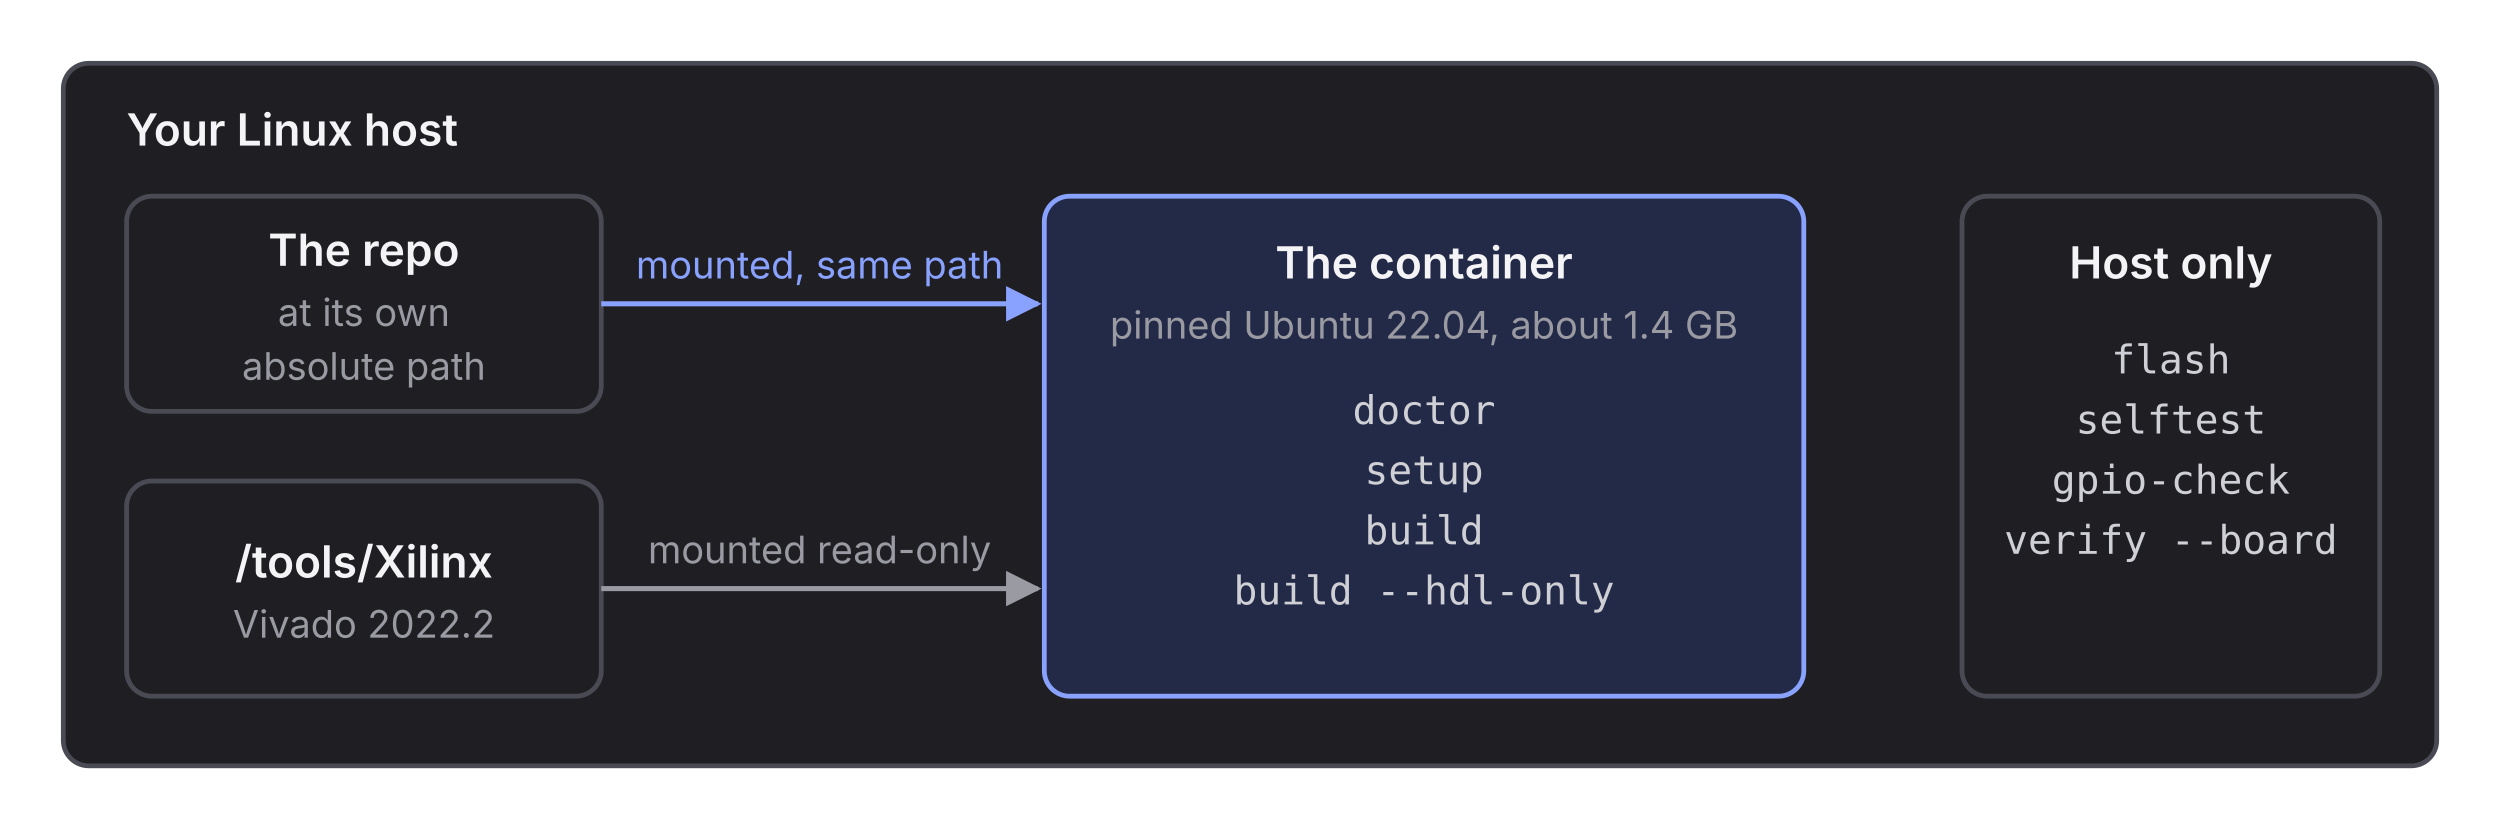
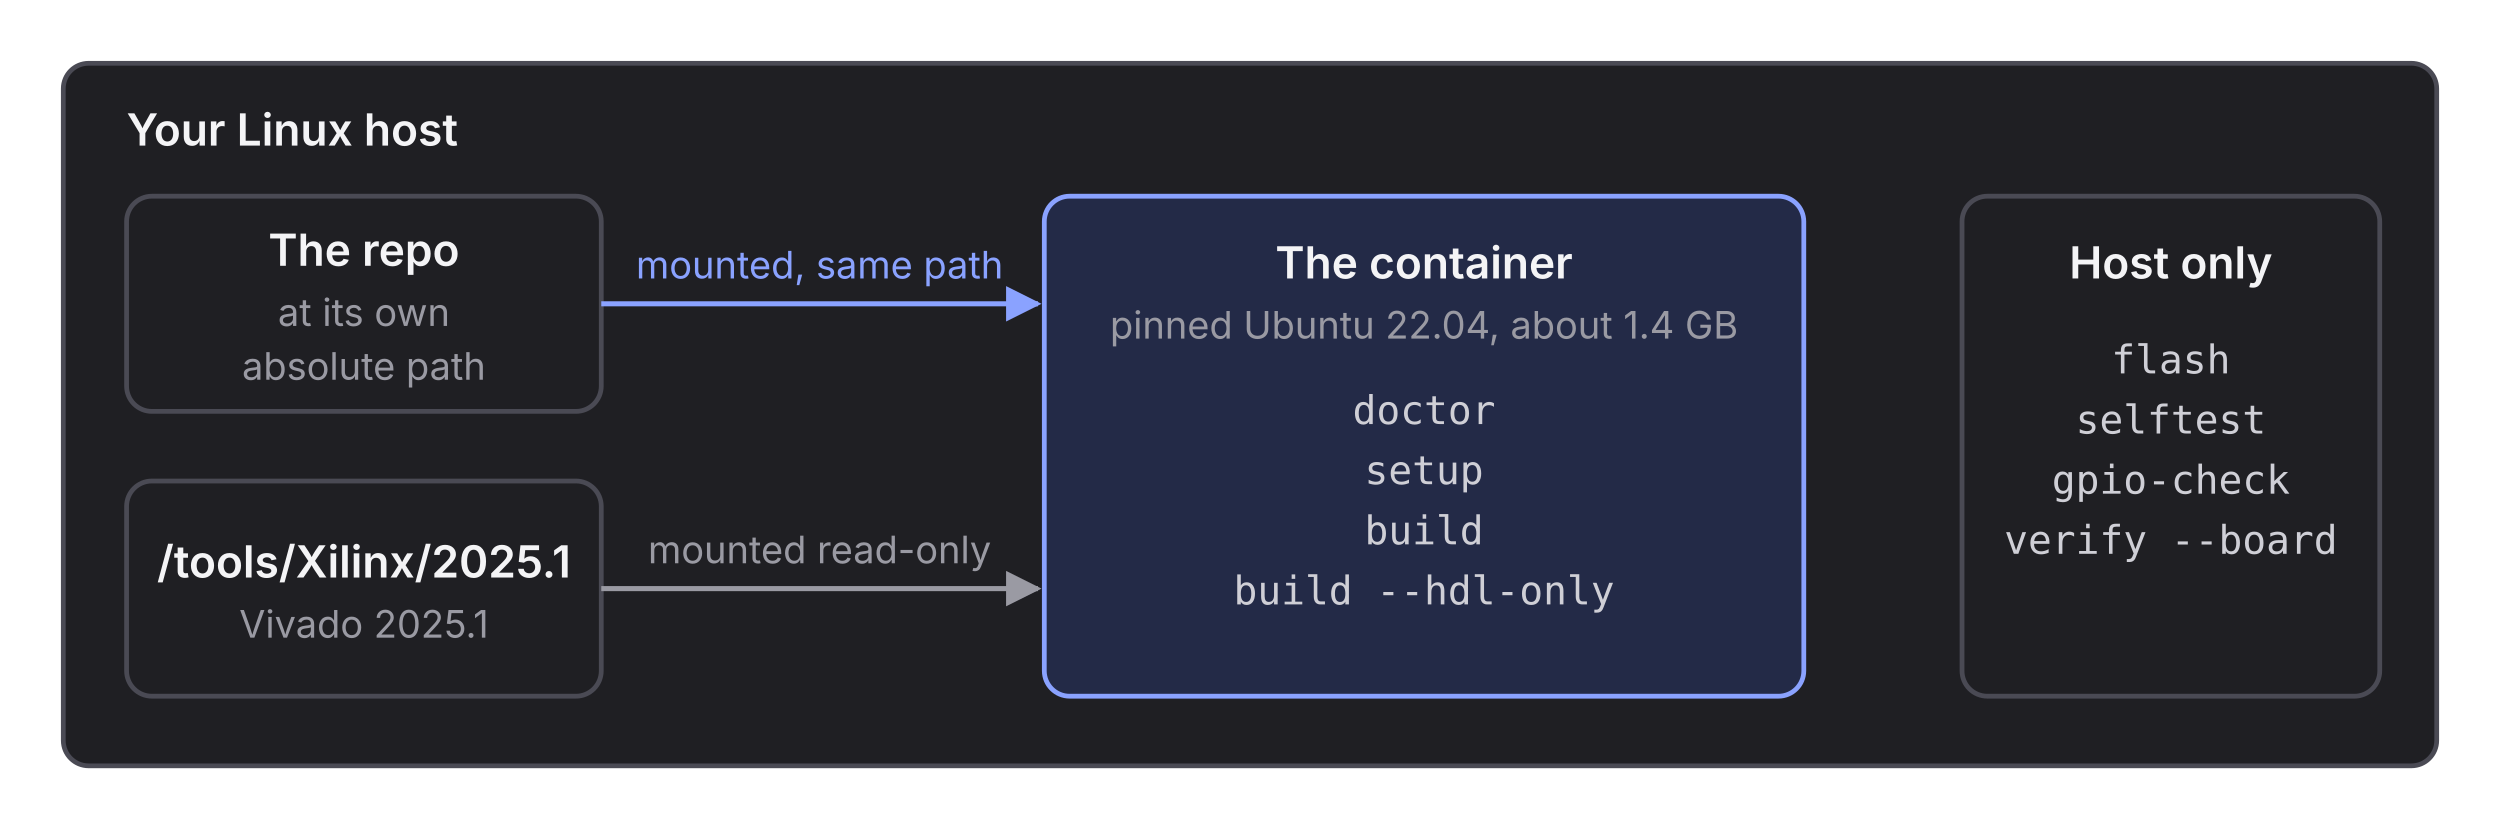
<svg xmlns="http://www.w3.org/2000/svg" viewBox="0 0 790 262" width="790" height="262" role="img">
  <defs>
    <marker id="a-muted" viewBox="0 0 10 10" refX="9" refY="5" markerWidth="7" markerHeight="7" orient="auto">
      <path d="M0 0 L10 5 L0 10 z" fill="#9a9aa3" />
    </marker>
    <marker id="a-accent" viewBox="0 0 10 10" refX="9" refY="5" markerWidth="7" markerHeight="7" orient="auto">
      <path d="M0 0 L10 5 L0 10 z" fill="#8aa2ff" />
    </marker>
    <marker id="a-danger" viewBox="0 0 10 10" refX="9" refY="5" markerWidth="7" markerHeight="7" orient="auto">
      <path d="M0 0 L10 5 L0 10 z" fill="#ff7a8a" />
    </marker>
    <marker id="a-ok" viewBox="0 0 10 10" refX="9" refY="5" markerWidth="7" markerHeight="7" orient="auto">
      <path d="M0 0 L10 5 L0 10 z" fill="#5fd39a" />
    </marker>
    <marker id="a-ink" viewBox="0 0 10 10" refX="9" refY="5" markerWidth="7" markerHeight="7" orient="auto">
      <path d="M0 0 L10 5 L0 10 z" fill="#f4f4f6" />
    </marker>
  </defs>
  <rect x="20" y="20" width="750" height="222" rx="8" fill="#1f1f23" stroke="#4a4a54" stroke-width="1.5" />
  <text x="395.0" y="136.0" font-size="14" font-weight="600" fill="#f4f4f6" text-anchor="middle" font-family="Inter, system-ui, -apple-system, 'Segoe UI', Helvetica, Arial, sans-serif" />
  <text x="40" y="46" font-size="14" font-weight="600" fill="#f4f4f6" text-anchor="start" font-family="Inter, system-ui, -apple-system, 'Segoe UI', Helvetica, Arial, sans-serif">Your Linux host</text>
  <rect x="40" y="62" width="150" height="68" rx="8" fill="#1f1f23" stroke="#4a4a54" stroke-width="1.5" />
  <text x="115.0" y="84.0" font-size="14" font-weight="600" fill="#f4f4f6" text-anchor="middle" font-family="Inter, system-ui, -apple-system, 'Segoe UI', Helvetica, Arial, sans-serif">The repo</text>
  <text x="115.0" y="103.0" font-size="12" font-weight="400" fill="#9a9aa3" text-anchor="middle" font-family="Inter, system-ui, -apple-system, 'Segoe UI', Helvetica, Arial, sans-serif">at its own</text>
  <text x="115.0" y="120.0" font-size="12" font-weight="400" fill="#9a9aa3" text-anchor="middle" font-family="Inter, system-ui, -apple-system, 'Segoe UI', Helvetica, Arial, sans-serif">absolute path</text>
  <rect x="40" y="152" width="150" height="68" rx="8" fill="#1f1f23" stroke="#4a4a54" stroke-width="1.5" />
-   <text x="115.0" y="182.5" font-size="14" font-weight="600" fill="#f4f4f6" text-anchor="middle" font-family="Inter, system-ui, -apple-system, 'Segoe UI', Helvetica, Arial, sans-serif">/tools/Xilinx</text>
-   <text x="115.0" y="201.5" font-size="12" font-weight="400" fill="#9a9aa3" text-anchor="middle" font-family="Inter, system-ui, -apple-system, 'Segoe UI', Helvetica, Arial, sans-serif">Vivado 2022.2</text>
+   <text x="115.0" y="182.5" font-size="14" font-weight="600" fill="#f4f4f6" text-anchor="middle" font-family="Inter, system-ui, -apple-system, 'Segoe UI', Helvetica, Arial, sans-serif">/tools/Xilinx/2025.1</text>
+   <text x="115.0" y="201.5" font-size="12" font-weight="400" fill="#9a9aa3" text-anchor="middle" font-family="Inter, system-ui, -apple-system, 'Segoe UI', Helvetica, Arial, sans-serif">Vivado 2025.1</text>
  <rect x="330" y="62" width="240" height="158" rx="8" fill="#232a47" stroke="#8aa2ff" stroke-width="1.5" />
  <text x="450.0" y="146.0" font-size="14" font-weight="600" fill="#f4f4f6" text-anchor="middle" font-family="Inter, system-ui, -apple-system, 'Segoe UI', Helvetica, Arial, sans-serif" />
  <text x="450" y="88" font-size="14" font-weight="600" fill="#f4f4f6" text-anchor="middle" font-family="Inter, system-ui, -apple-system, 'Segoe UI', Helvetica, Arial, sans-serif">The container</text>
  <text x="450" y="107" font-size="12" font-weight="400" fill="#9a9aa3" text-anchor="middle" font-family="Inter, system-ui, -apple-system, 'Segoe UI', Helvetica, Arial, sans-serif">pinned Ubuntu 22.04, about 1.4 GB</text>
  <text x="450" y="134" font-size="12.5" font-weight="400" fill="#cfcfd6" text-anchor="middle" font-family="'JetBrains Mono', ui-monospace, 'DejaVu Sans Mono', Menlo, Consolas, monospace">doctor</text>
  <text x="450" y="153" font-size="12.5" font-weight="400" fill="#cfcfd6" text-anchor="middle" font-family="'JetBrains Mono', ui-monospace, 'DejaVu Sans Mono', Menlo, Consolas, monospace">setup</text>
  <text x="450" y="172" font-size="12.5" font-weight="400" fill="#cfcfd6" text-anchor="middle" font-family="'JetBrains Mono', ui-monospace, 'DejaVu Sans Mono', Menlo, Consolas, monospace">build</text>
  <text x="450" y="191" font-size="12.5" font-weight="400" fill="#cfcfd6" text-anchor="middle" font-family="'JetBrains Mono', ui-monospace, 'DejaVu Sans Mono', Menlo, Consolas, monospace">build --hdl-only</text>
  <line x1="190" y1="96" x2="328" y2="96" stroke="#8aa2ff" stroke-width="1.6" marker-end="url(#a-accent)" />
  <text x="259.0" y="88.0" font-size="12" font-weight="400" fill="#8aa2ff" text-anchor="middle" font-family="Inter, system-ui, -apple-system, 'Segoe UI', Helvetica, Arial, sans-serif">mounted, same path</text>
  <line x1="190" y1="186" x2="328" y2="186" stroke="#9a9aa3" stroke-width="1.6" marker-end="url(#a-muted)" />
  <text x="259.0" y="178.0" font-size="12" font-weight="400" fill="#9a9aa3" text-anchor="middle" font-family="Inter, system-ui, -apple-system, 'Segoe UI', Helvetica, Arial, sans-serif">mounted read-only</text>
  <rect x="620" y="62" width="132" height="158" rx="8" fill="#1f1f23" stroke="#4a4a54" stroke-width="1.5" />
  <text x="686.0" y="146.0" font-size="14" font-weight="600" fill="#f4f4f6" text-anchor="middle" font-family="Inter, system-ui, -apple-system, 'Segoe UI', Helvetica, Arial, sans-serif" />
  <text x="686" y="88" font-size="14" font-weight="600" fill="#f4f4f6" text-anchor="middle" font-family="Inter, system-ui, -apple-system, 'Segoe UI', Helvetica, Arial, sans-serif">Host only</text>
  <text x="686" y="118" font-size="12.5" font-weight="400" fill="#cfcfd6" text-anchor="middle" font-family="'JetBrains Mono', ui-monospace, 'DejaVu Sans Mono', Menlo, Consolas, monospace">flash</text>
  <text x="686" y="137" font-size="12.5" font-weight="400" fill="#cfcfd6" text-anchor="middle" font-family="'JetBrains Mono', ui-monospace, 'DejaVu Sans Mono', Menlo, Consolas, monospace">selftest</text>
  <text x="686" y="156" font-size="12.5" font-weight="400" fill="#cfcfd6" text-anchor="middle" font-family="'JetBrains Mono', ui-monospace, 'DejaVu Sans Mono', Menlo, Consolas, monospace">gpio-check</text>
  <text x="686" y="175" font-size="12.5" font-weight="400" fill="#cfcfd6" text-anchor="middle" font-family="'JetBrains Mono', ui-monospace, 'DejaVu Sans Mono', Menlo, Consolas, monospace">verify --board</text>
</svg>
